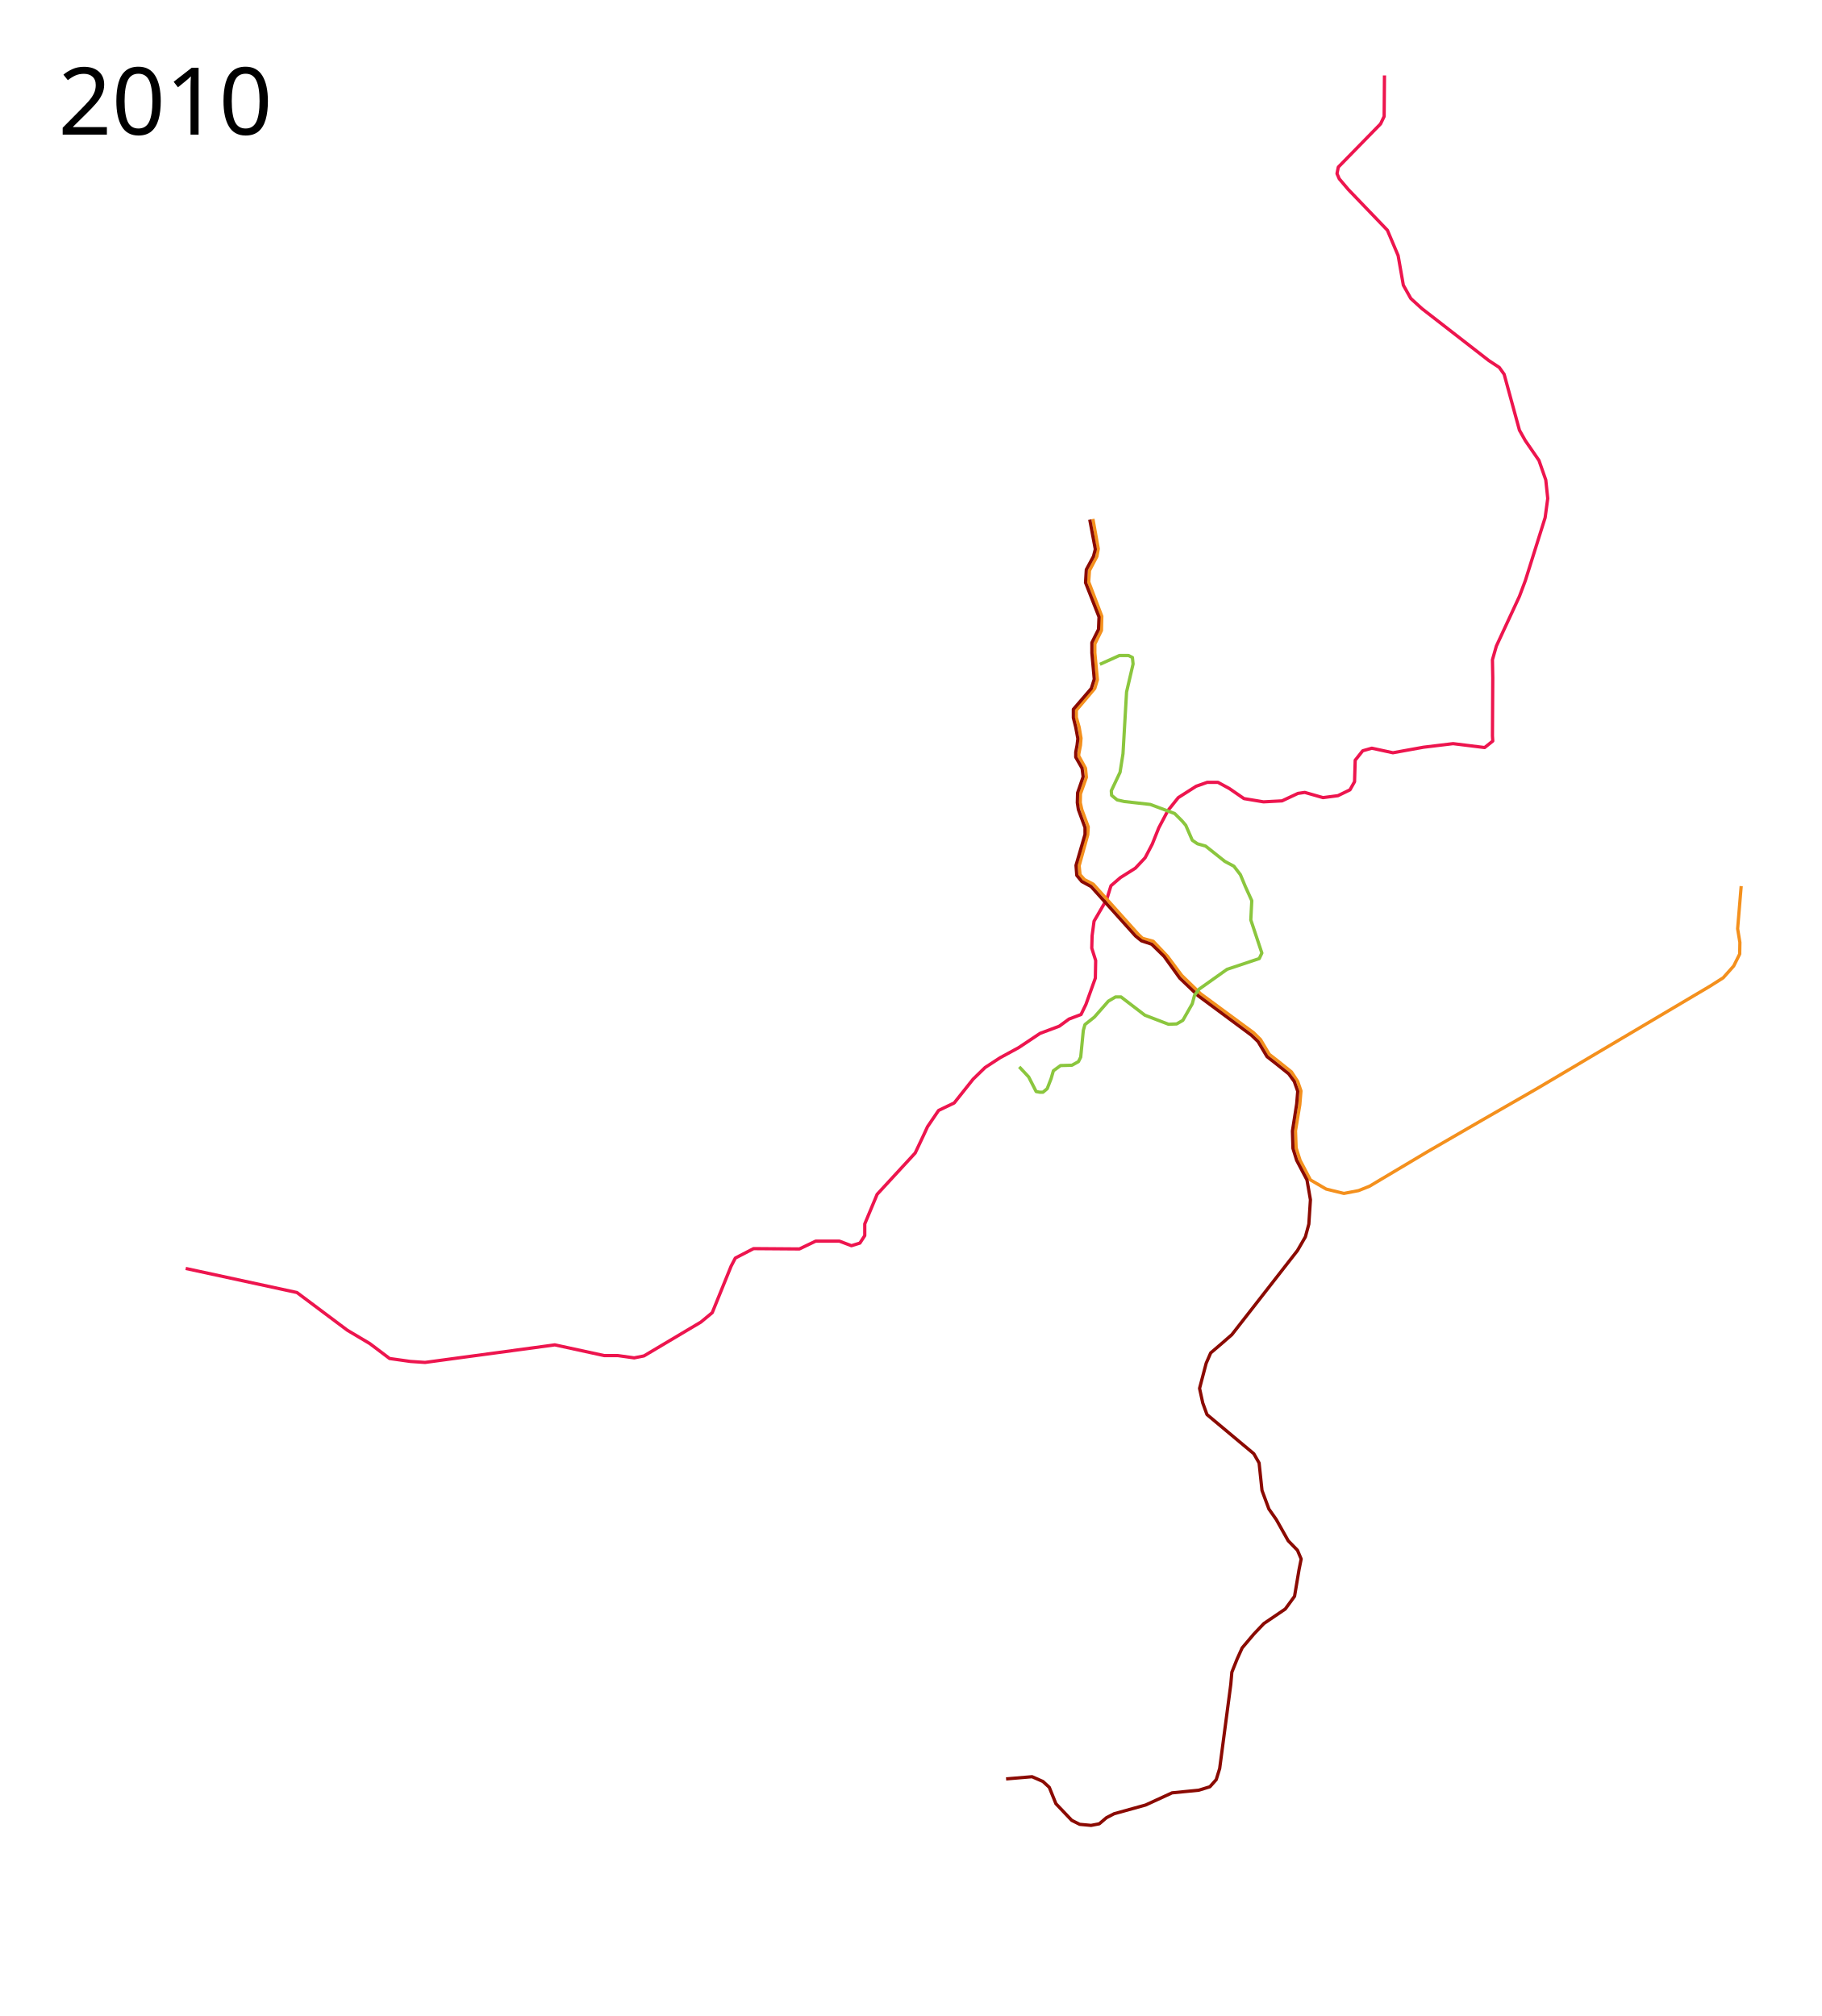
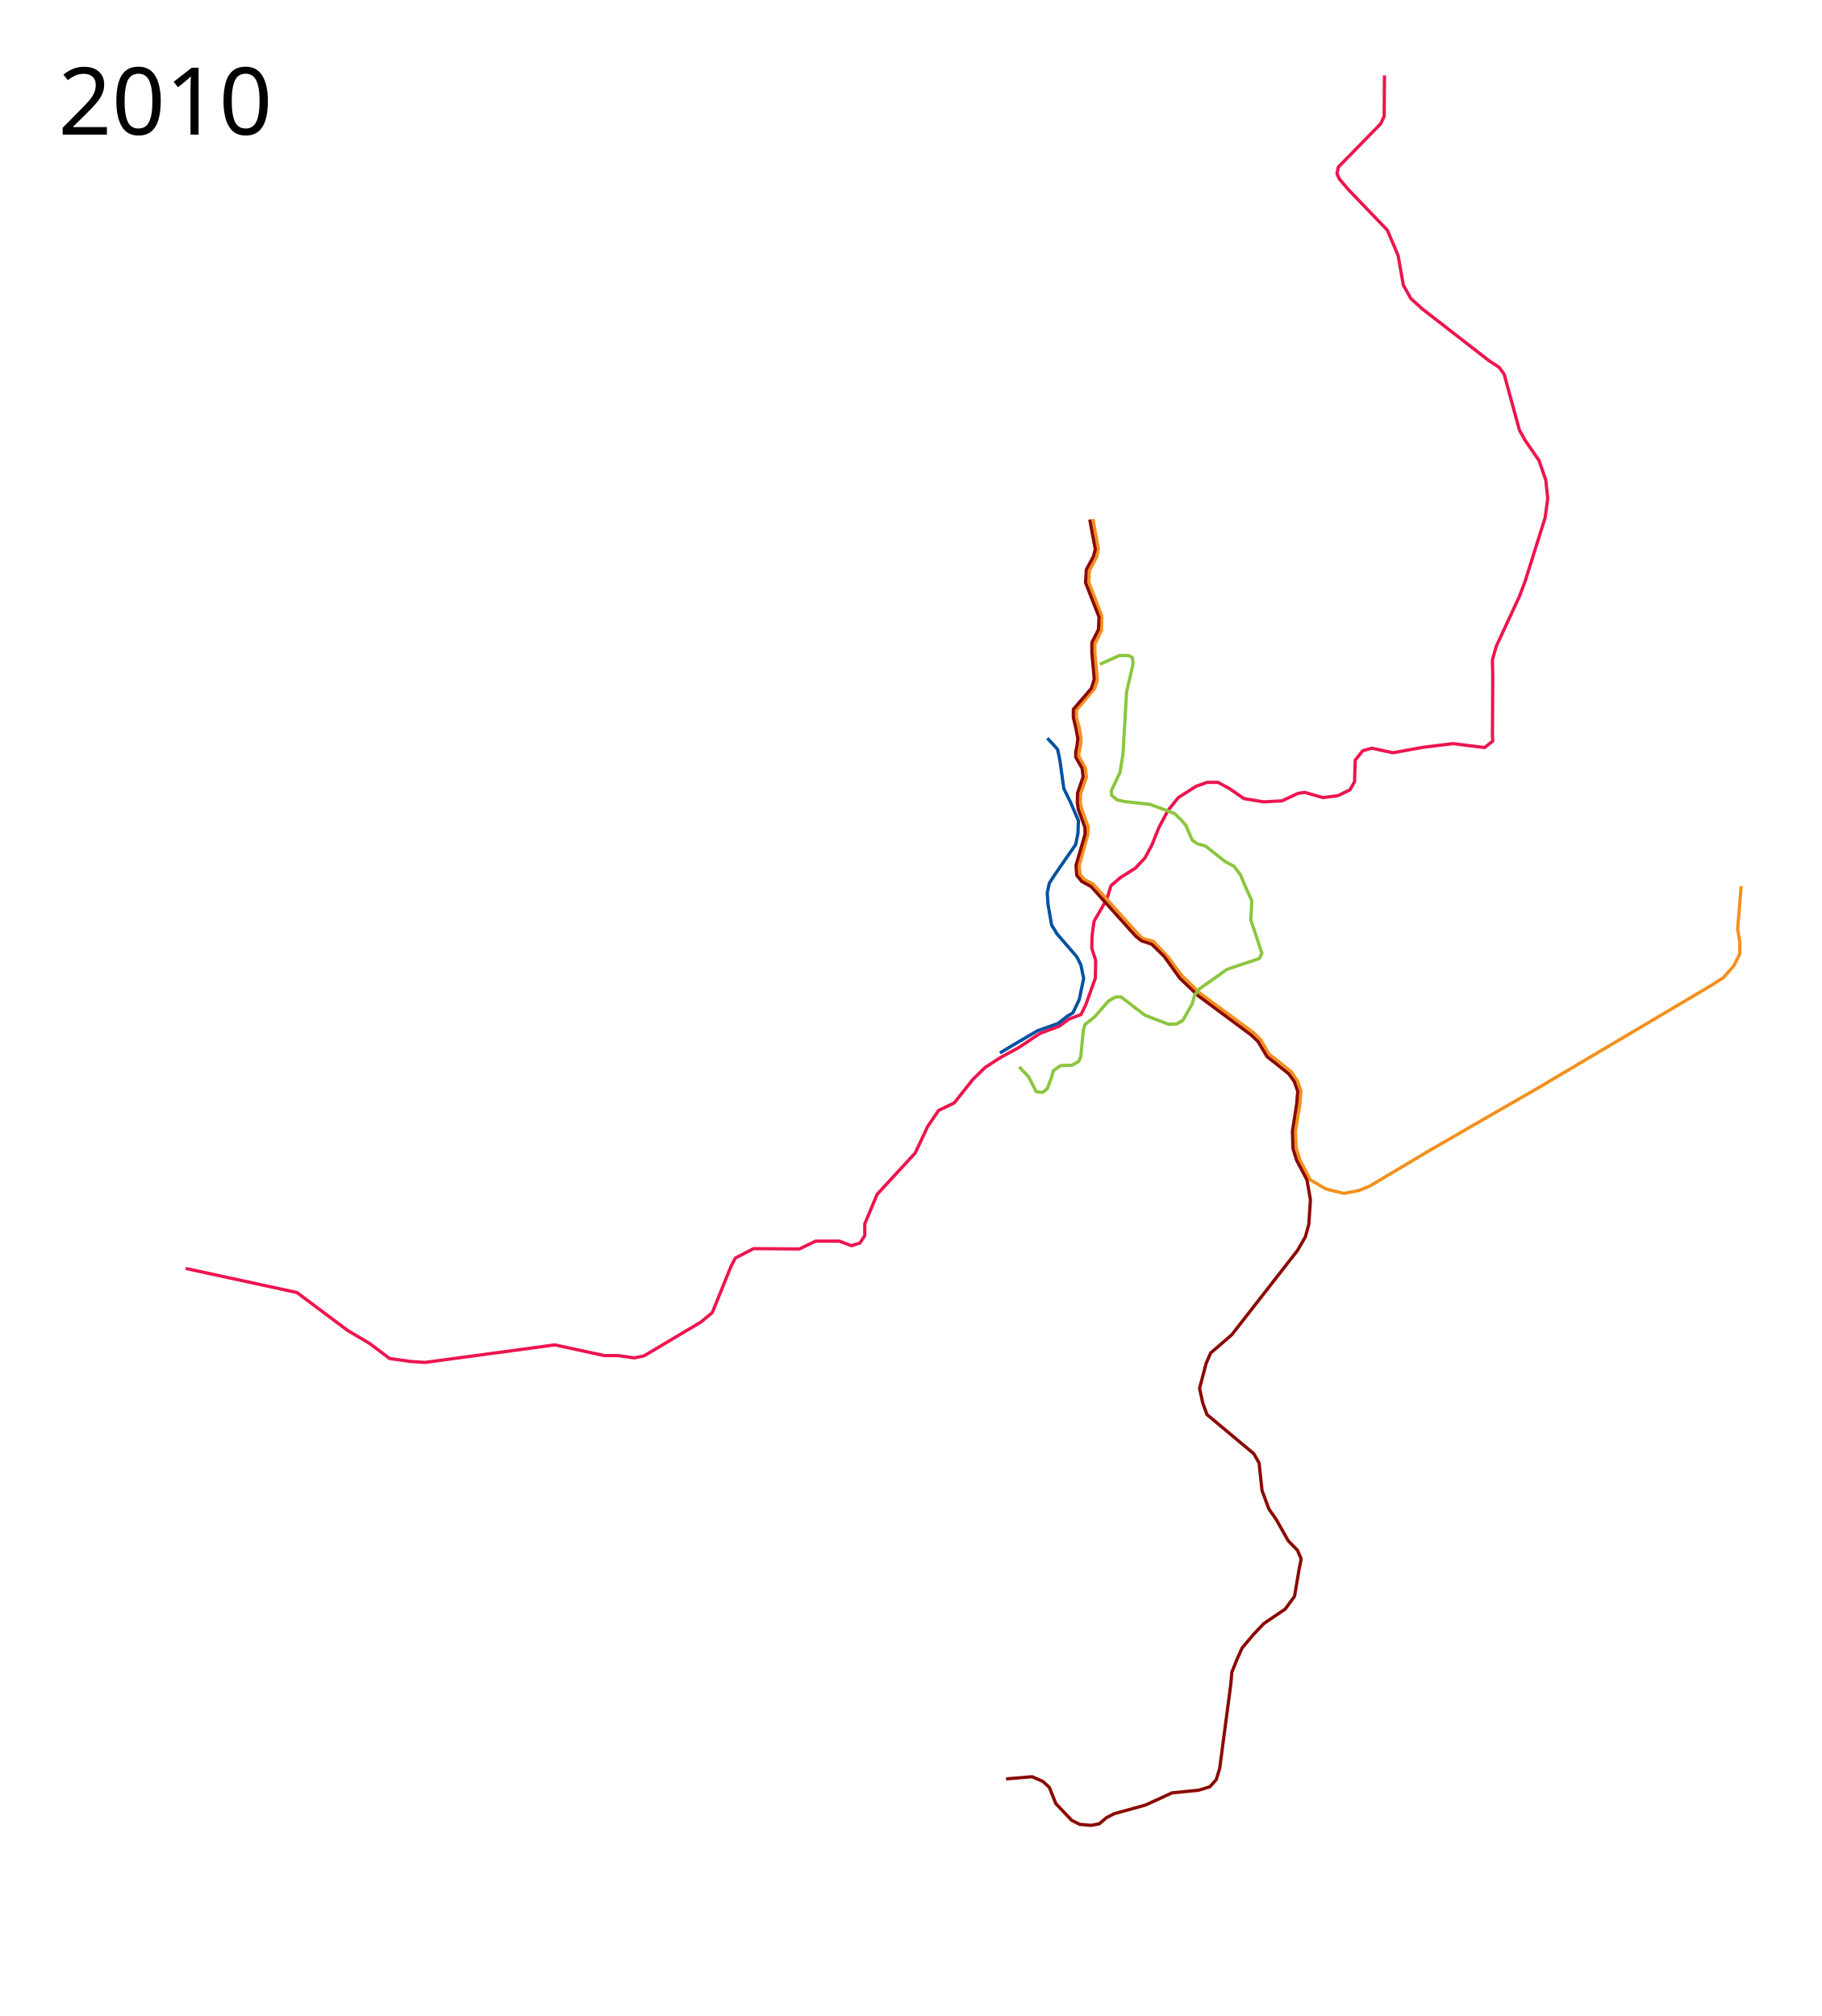
- <svg xmlns="http://www.w3.org/2000/svg" height="3100" width="2800">
+ <svg xmlns="http://www.w3.org/2000/svg" width="2800" height="3100">
  <path d="M2128.5 116l-.5 63-5.5 11.5-65 66.5-2 10 3.5 8 14 16.5 60 62.5 16.5 39 8 45.5L2169 459l17 15.5 103 80 16 10.5 7.5 10.5 23.5 86 9 16 21 30.5 10.5 30 3 28.5-4 29.5-30.5 97-9 24-35.5 76.5-6 21 .5 28-.5 89 .5 8-12.5 10-48.5-6-45.5 5.5-47 8.5-32.5-7-14 4-11.5 14.5-1 33-7 12.5-18.5 9-23 3-28-8-10.5 1.5-24.5 11.5-28.5 1.5-30-5-22.5-15.5-17.5-9.5H1856l-17 6-27.5 17.5-16 20-14 26.5-10 25-11 21-15 16-23 14.5-14.5 12.5-6.5 21-19.5 33.5-3 22.5-.5 19 6 19-.5 27-14.5 40.5-7.5 15.5-18.5 7-15 11-29.5 11-33 22-28.5 15.5-23 15-18.5 18-29 36.5-24 11.5-17 25-6 13-13 27.5-58.5 63.5-19 45.5v18l-7.5 11.5-13 4-18.5-7H1254l-25 12-70.5-.5-28 14.5-6.5 12.5-29 71.5-17.5 14.5-87.5 52-15 3-25-3.5h-21l-76-16.5-199.5 27-22.5-1.5-32-4.5-30.5-23-34.5-20.5-77.5-58-171-37" fill="none" stroke="#ed154e" stroke-width="5" stroke-linejoin="round" />
  <path d="M1680.263 798.027l8.255 45.847-2.128 11.702-11.415 21.777-1.22 17.344 20.17 52.881-.526 21.851-10.169 20.77v13.852l3.949 41.134-4.043 13.374-28.38 33.574v10.86l4.38 15.363 2.822 16.772-.789 10.745-2.465 12.734-.431 3.414 10.625 19.386 1.34 13.88-9.118 25.532-.263 13.47 2.346 10.575 9.882 26.655-.719 12.014-13.255 47.737 1.364 13.732 6.722 7.486 13.662 7.154 69.202 77.074 6.504 6.172 16.296 4.425 22.139 23.314 21.843 29.33 28.762 27.972 81.763 60.18 10.6 10.481 13.4 22.611 13.017 10.17 21.058 16.846 9.693 14.817 5 14.475-1.77 21.252-6.653 40.053.957 26.272 6.127 19.168 15.864 30.102 24.272 14.113 27.186 6.647 22.613-4.349 16.848-6.748 88.972-53.005 84.566-48.899 84.565-48.61 265.2-157.05 20.423-12.943 16.108-18.122 9.204-18.408.288-17.834-3.452-20.997 5.465-65.581" fill="none" stroke="#f4901d" stroke-width="5" stroke-linejoin="round" />
  <path d="M1675.407 799.034l8.542 45.56-2.847 10.982-10.983 20.34-1.22 19.931 20.745 52.882-.814 19.118-10.169 20.34v15.864l3.661 40.271-4.474 14.237-27.661 32.136v13.017l3.66 14.644 3.255 17.491-1.22 10.17-2.034 10.576v7.729l9.762 17.085 1.627 13.017-8.542 24.813-.407 15.051 1.627 10.576 10.17 27.661v10.577l-13.83 47.593 1.22 15.458 7.728 9.355 14.238 7.73 68.339 76.067 8.949 7.322 15.864 5.288 19.119 18.712 24 33.356 28.475 27.254 81.762 60.61 10.17 9.763 13.83 23.187 13.017 10.17 20.34 16.27 8.541 11.797 5.289 15.05-1.627 19.526-6.509 41.492.814 26.847 5.695 18.305 15.864 30.102 5.288 30.508-2.44 37.424-5.289 19.526-12.203 21.152-100.881 129.356-15.865 13.83-16.678 14.238-6.915 15.864-10.17 38.644 4.882 22.373 6.508 17.898 49.627 41.492 22.373 18.712 8.136 14.237 4.474 42.305 10.577 28.475 11.39 16.271 18.305 32.542 14.237 14.644 5.695 13.424-3.254 16.271-6.916 41.085-14.237 19.525-32.95 22.373-15.457 16.272-17.898 21.152-7.729 17.085-8.136 20.339-1.627 18.712-17.084 129.356-5.289 17.084-9.762 10.983-17.085 5.289-41.085 4.067-40.678 18.712L1712.83 2789l-11.796 6.102-10.983 9.356-12.61 2.44-17.492-1.627-12.203-6.102-24.407-25.627-10.17-25.22-9.762-8.95-16.678-7.321-39.967 3.382" fill="none" stroke="#8b0a02" stroke-width="5" stroke-linejoin="round" />
  <path d="M1691 1021.5l30-13.5h14l6 3 1 10-10 43-5.5 95-4.5 28.5-13.5 28.5.5 7 8.5 7 11 2.5 40 4.5 37.5 14 11 11 6 7 10 23 8 5.5 12.5 3.5 29.5 23.5 14 7.5 10 13 7.5 18 10 22-1.5 29.5 17 51-4 8.5-49.5 16.5-43 30.5-7 9.5-3.5 13-14.5 25.5-9.5 5.5-12.5.5-36.5-14-36.5-28h-8.5l-11 6.5-21.5 24.5-14.5 11.5-2.5 9-4 41-3.5 7-10 5.5-17.5.5-11 8-3.5 12-6 15.5-6.5 5.5h-5l-5.5-1-11.5-22.5-14.5-15.5" fill="none" stroke="#8bc63e" stroke-width="5" stroke-linejoin="round" />
-   <text style="line-height:125%;-inkscape-font-specification:Sans" y="206.961" x="89.453" font-weight="400" font-size="144px" font-family="Sans" letter-spacing="0" word-spacing="0">
-     <tspan y="206.961" x="89.453">2010</tspan>
+   <text x="89.453" y="206.961" style="line-height:125%;-inkscape-font-specification:Sans" font-weight="400" font-size="144px" font-family="Sans" letter-spacing="0" word-spacing="0">
+     <tspan x="89.453" y="206.961">2010</tspan>
  </text>
-   <text style="line-height:125%;-inkscape-font-specification:Sans" y="2997.961" x="89.453" font-weight="400" font-size="144px" font-family="Sans" letter-spacing="0" word-spacing="0" />
+   <text x="89.453" y="2997.961" style="line-height:125%;-inkscape-font-specification:Sans" font-weight="400" font-size="144px" font-family="Sans" letter-spacing="0" word-spacing="0" />
+   <path d="M1610.143 1135.164l8.857 9.336 7 8 3.5 16.5 6 43.5 10.5 21.5 12 28-.75 19.25-3.5 17.5-16.75 24-15.5 22.5-8.25 12.75-3.25 15.25 1.25 17.5 5.5 31.5L1625 1436l30.5 35.25 6.25 12.5 4.25 20.75-6.75 32.5-9.75 20.5-7.875 4.625-15.25 11.75L1595 1585l-39 22.875-18.624 11.254" fill="none" stroke="#0052a0" stroke-width="5" stroke-linejoin="round" />
</svg>
